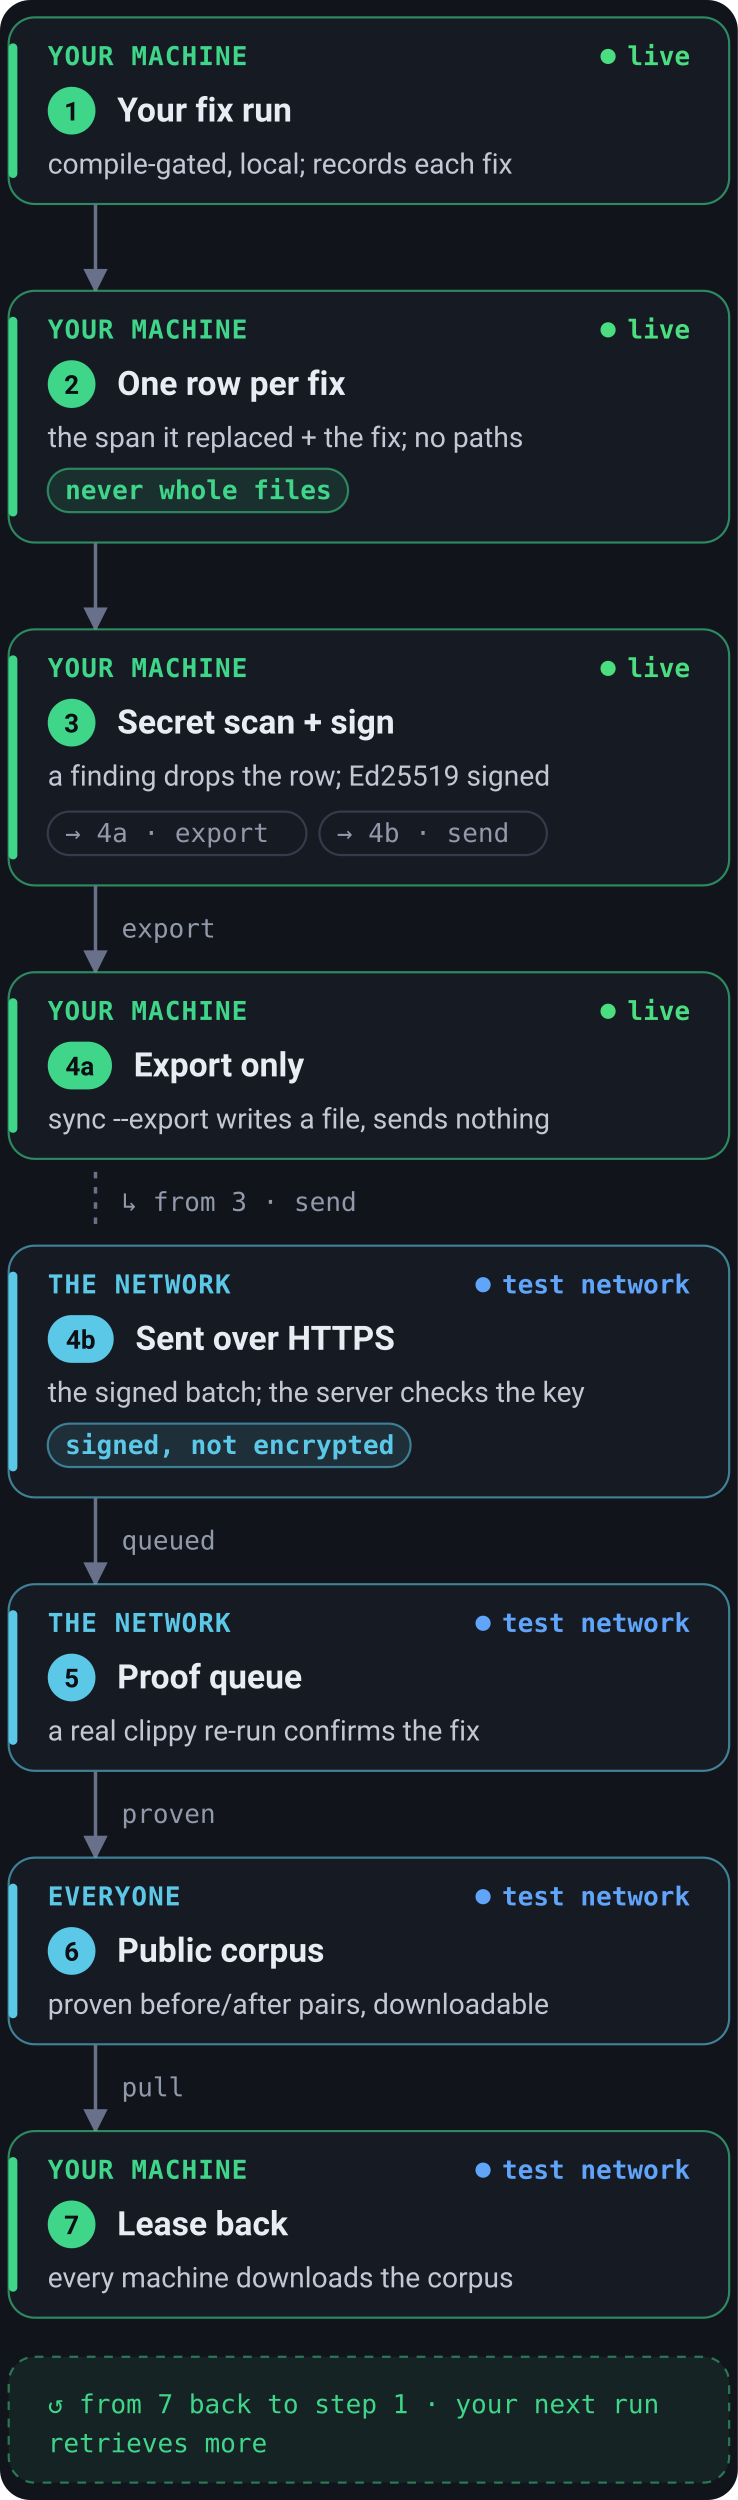
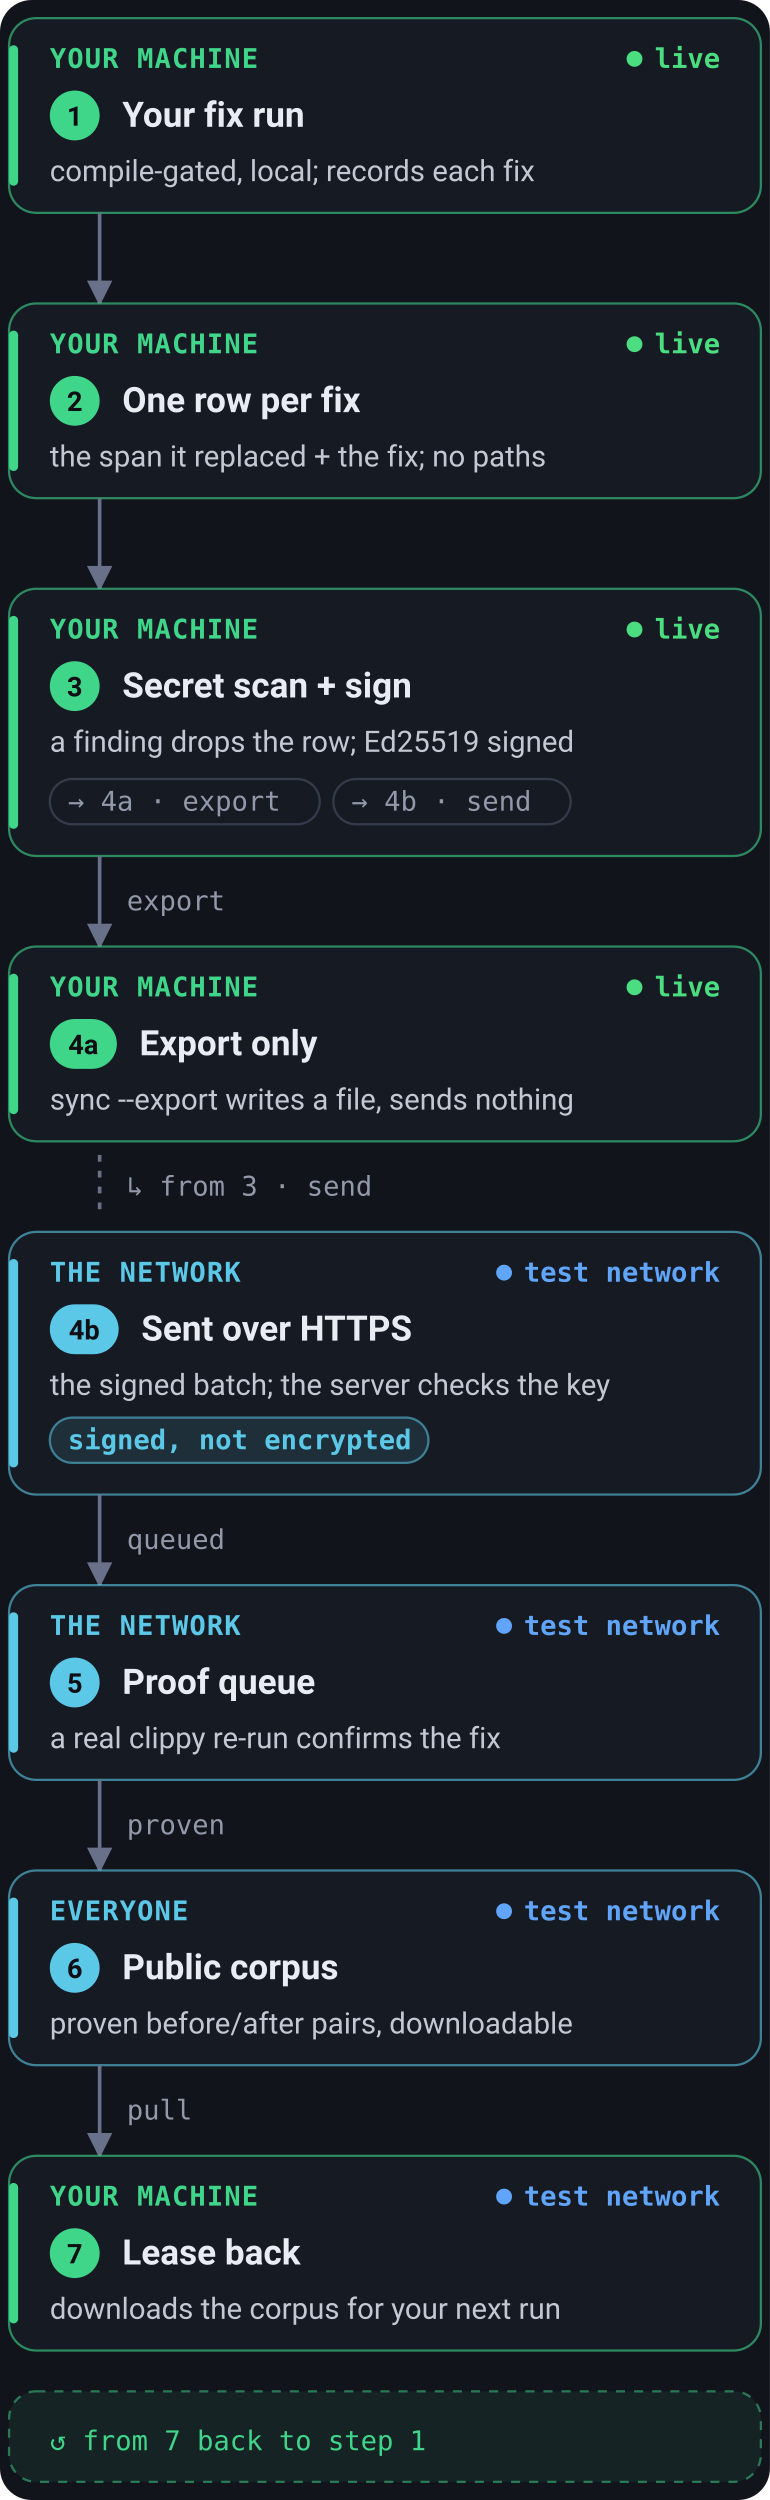
- <svg xmlns="http://www.w3.org/2000/svg" id="mine-data-flow-m" data-gfflow="1" viewBox="0 0 340 1152" width="340" height="1152" role="img" aria-labelledby="mine-data-flow-m-t mine-data-flow-m-d">
+ <svg xmlns="http://www.w3.org/2000/svg" id="mine-data-flow-m" data-gfflow="1" viewBox="0 0 340 1104" width="340" height="1104" role="img" aria-labelledby="mine-data-flow-m-t mine-data-flow-m-d">
  <style>#mine-data-flow-m .k{font:600 12px ui-monospace,SFMono-Regular,Menlo,Consolas,monospace;letter-spacing:.04em}#mine-data-flow-m .t{font:700 15.5px ui-sans-serif,system-ui,-apple-system,"Segoe UI",Roboto,"Helvetica Neue",Arial,sans-serif;fill:#e9ecf2}#mine-data-flow-m .d{font:400 13px ui-sans-serif,system-ui,-apple-system,"Segoe UI",Roboto,"Helvetica Neue",Arial,sans-serif;fill:#c3c8d4}#mine-data-flow-m .n{font:700 12px ui-sans-serif,system-ui,-apple-system,"Segoe UI",Roboto,"Helvetica Neue",Arial,sans-serif;fill:#0d0f14}#mine-data-flow-m .s{font:600 12px ui-monospace,SFMono-Regular,Menlo,Consolas,monospace}#mine-data-flow-m .el{font:500 12px ui-monospace,SFMono-Regular,Menlo,Consolas,monospace;fill:#9299ab}#mine-data-flow-m .e{fill:none;stroke-width:1.6}</style>
  <defs>
    <marker id="mine-data-flow-m-a0" viewBox="0 0 10 10" refX="9" refY="5" markerWidth="7" markerHeight="7" orient="auto-start-reverse">
      <path d="M0,0 L10,5 L0,10 z" fill="#69718a" />
    </marker>
  </defs>
-   <rect width="340" height="1152" rx="14" fill="#11141b" />
+   <rect width="340" height="1104" rx="14" fill="#11141b" />
  <g data-step="run" data-n="1">
    <rect class="gf-cb" x="4" y="8" width="332" height="86" rx="12" fill="#161a23" stroke="#3fd68a" stroke-opacity=".6" />
    <rect x="4" y="20" width="4" height="62" rx="2" fill="#3fd68a" />
    <text x="22" y="30" class="k" fill="#3fd68a">YOUR MACHINE</text>
    <circle cx="280.2" cy="26" r="3.5" fill="#4ade80" />
    <text x="318" y="30" text-anchor="end" class="s" fill="#4ade80">live</text>
    <circle cx="33" cy="51" r="11" fill="#3fd68a" />
    <text x="33" y="55.5" text-anchor="middle" class="n">1</text>
    <text x="54" y="56" class="t">Your fix run</text>
    <text x="22" y="80" class="d">compile-gated, local; records each fix</text>
  </g>
  <g data-edge="run-&gt;rows">
    <path class="e" d="M44,94 V134" stroke="#69718a" marker-end="url(#mine-data-flow-m-a0)" />
  </g>
  <g data-step="rows" data-n="2">
-     <rect class="gf-cb" x="4" y="134" width="332" height="116" rx="12" fill="#161a23" stroke="#3fd68a" stroke-opacity=".6" />
-     <rect x="4" y="146" width="4" height="92" rx="2" fill="#3fd68a" />
+     <rect class="gf-cb" x="4" y="134" width="332" height="86" rx="12" fill="#161a23" stroke="#3fd68a" stroke-opacity=".6" />
+     <rect x="4" y="146" width="4" height="62" rx="2" fill="#3fd68a" />
    <text x="22" y="156" class="k" fill="#3fd68a">YOUR MACHINE</text>
    <circle cx="280.2" cy="152" r="3.5" fill="#4ade80" />
    <text x="318" y="156" text-anchor="end" class="s" fill="#4ade80">live</text>
    <circle cx="33" cy="177" r="11" fill="#3fd68a" />
    <text x="33" y="181.5" text-anchor="middle" class="n">2</text>
    <text x="54" y="182" class="t">One row per fix</text>
    <text x="22" y="206" class="d">the span it replaced + the fix; no paths</text>
-     <rect x="22" y="216" width="138.4" height="20" rx="10" fill="#3fd68a" fill-opacity=".12" stroke="#3fd68a" stroke-opacity=".55" />
-     <text x="30" y="230" class="s" fill="#3fd68a">never whole files</text>
  </g>
  <g data-edge="rows-&gt;scan">
-     <path class="e" d="M44,250 V290" stroke="#69718a" marker-end="url(#mine-data-flow-m-a0)" />
+     <path class="e" d="M44,220 V260" stroke="#69718a" marker-end="url(#mine-data-flow-m-a0)" />
  </g>
  <g data-step="scan" data-n="3">
-     <rect class="gf-cb" x="4" y="290" width="332" height="118" rx="12" fill="#161a23" stroke="#3fd68a" stroke-opacity=".6" />
-     <rect x="4" y="302" width="4" height="94" rx="2" fill="#3fd68a" />
-     <text x="22" y="312" class="k" fill="#3fd68a">YOUR MACHINE</text>
-     <circle cx="280.2" cy="308" r="3.5" fill="#4ade80" />
-     <text x="318" y="312" text-anchor="end" class="s" fill="#4ade80">live</text>
-     <circle cx="33" cy="333" r="11" fill="#3fd68a" />
-     <text x="33" y="337.5" text-anchor="middle" class="n">3</text>
-     <text x="54" y="338" class="t">Secret scan + sign</text>
-     <text x="22" y="362" class="d">a finding drops the row; Ed25519 signed</text>
-     <rect x="22" y="374" width="119.2" height="20" rx="10" fill="none" stroke="#343b4b" />
-     <text x="30" y="388" class="el">→ 4a · export</text>
-     <rect x="147.2" y="374" width="104.8" height="20" rx="10" fill="none" stroke="#343b4b" />
-     <text x="155.2" y="388" class="el">→ 4b · send</text>
+     <rect class="gf-cb" x="4" y="260" width="332" height="118" rx="12" fill="#161a23" stroke="#3fd68a" stroke-opacity=".6" />
+     <rect x="4" y="272" width="4" height="94" rx="2" fill="#3fd68a" />
+     <text x="22" y="282" class="k" fill="#3fd68a">YOUR MACHINE</text>
+     <circle cx="280.2" cy="278" r="3.5" fill="#4ade80" />
+     <text x="318" y="282" text-anchor="end" class="s" fill="#4ade80">live</text>
+     <circle cx="33" cy="303" r="11" fill="#3fd68a" />
+     <text x="33" y="307.5" text-anchor="middle" class="n">3</text>
+     <text x="54" y="308" class="t">Secret scan + sign</text>
+     <text x="22" y="332" class="d">a finding drops the row; Ed25519 signed</text>
+     <rect x="22" y="344" width="119.2" height="20" rx="10" fill="none" stroke="#343b4b" />
+     <text x="30" y="358" class="el">→ 4a · export</text>
+     <rect x="147.2" y="344" width="104.8" height="20" rx="10" fill="none" stroke="#343b4b" />
+     <text x="155.2" y="358" class="el">→ 4b · send</text>
  </g>
  <g data-edge="scan-&gt;export">
-     <path class="e" d="M44,408 V448" stroke="#69718a" marker-end="url(#mine-data-flow-m-a0)" />
-     <text class="el" x="56" y="432">export</text>
+     <path class="e" d="M44,378 V418" stroke="#69718a" marker-end="url(#mine-data-flow-m-a0)" />
+     <text class="el" x="56" y="402">export</text>
  </g>
  <g data-step="export" data-n="4a">
-     <rect class="gf-cb" x="4" y="448" width="332" height="86" rx="12" fill="#161a23" stroke="#3fd68a" stroke-opacity=".6" />
-     <rect x="4" y="460" width="4" height="62" rx="2" fill="#3fd68a" />
-     <text x="22" y="470" class="k" fill="#3fd68a">YOUR MACHINE</text>
-     <circle cx="280.2" cy="466" r="3.5" fill="#4ade80" />
-     <text x="318" y="470" text-anchor="end" class="s" fill="#4ade80">live</text>
-     <rect x="22" y="480" width="29.6" height="22" rx="11" fill="#3fd68a" />
-     <text x="36.8" y="495.5" text-anchor="middle" class="n">4a</text>
-     <text x="61.6" y="496" class="t">Export only</text>
-     <text x="22" y="520" class="d">sync --export writes a file, sends nothing</text>
+     <rect class="gf-cb" x="4" y="418" width="332" height="86" rx="12" fill="#161a23" stroke="#3fd68a" stroke-opacity=".6" />
+     <rect x="4" y="430" width="4" height="62" rx="2" fill="#3fd68a" />
+     <text x="22" y="440" class="k" fill="#3fd68a">YOUR MACHINE</text>
+     <circle cx="280.2" cy="436" r="3.5" fill="#4ade80" />
+     <text x="318" y="440" text-anchor="end" class="s" fill="#4ade80">live</text>
+     <rect x="22" y="450" width="29.6" height="22" rx="11" fill="#3fd68a" />
+     <text x="36.8" y="465.5" text-anchor="middle" class="n">4a</text>
+     <text x="61.6" y="466" class="t">Export only</text>
+     <text x="22" y="490" class="d">sync --export writes a file, sends nothing</text>
  </g>
  <g data-edge="scan-&gt;post">
-     <path class="e" d="M44,540 V568" stroke="#69718a" stroke-dasharray="3 4" />
-     <text class="el" x="56" y="558">↳ from 3 · send</text>
+     <path class="e" d="M44,510 V538" stroke="#69718a" stroke-dasharray="3 4" />
+     <text class="el" x="56" y="528">↳ from 3 · send</text>
  </g>
  <g data-step="post" data-n="4b">
-     <rect class="gf-cb" x="4" y="574" width="332" height="116" rx="12" fill="#161a23" stroke="#5cc8e8" stroke-opacity=".6" />
-     <rect x="4" y="586" width="4" height="92" rx="2" fill="#5cc8e8" />
-     <text x="22" y="596" class="k" fill="#5cc8e8">THE NETWORK</text>
-     <circle cx="222.6" cy="592" r="3.5" fill="#60a5fa" />
-     <text x="318" y="596" text-anchor="end" class="s" fill="#60a5fa">test network</text>
-     <rect x="22" y="606" width="30.4" height="22" rx="11" fill="#5cc8e8" />
-     <text x="37.2" y="621.5" text-anchor="middle" class="n">4b</text>
-     <text x="62.4" y="622" class="t">Sent over HTTPS</text>
-     <text x="22" y="646" class="d">the signed batch; the server checks the key</text>
-     <rect x="22" y="656" width="167.2" height="20" rx="10" fill="#5cc8e8" fill-opacity=".12" stroke="#5cc8e8" stroke-opacity=".55" />
-     <text x="30" y="670" class="s" fill="#5cc8e8">signed, not encrypted</text>
+     <rect class="gf-cb" x="4" y="544" width="332" height="116" rx="12" fill="#161a23" stroke="#5cc8e8" stroke-opacity=".6" />
+     <rect x="4" y="556" width="4" height="92" rx="2" fill="#5cc8e8" />
+     <text x="22" y="566" class="k" fill="#5cc8e8">THE NETWORK</text>
+     <circle cx="222.6" cy="562" r="3.5" fill="#60a5fa" />
+     <text x="318" y="566" text-anchor="end" class="s" fill="#60a5fa">test network</text>
+     <rect x="22" y="576" width="30.4" height="22" rx="11" fill="#5cc8e8" />
+     <text x="37.2" y="591.5" text-anchor="middle" class="n">4b</text>
+     <text x="62.4" y="592" class="t">Sent over HTTPS</text>
+     <text x="22" y="616" class="d">the signed batch; the server checks the key</text>
+     <rect x="22" y="626" width="167.2" height="20" rx="10" fill="#5cc8e8" fill-opacity=".12" stroke="#5cc8e8" stroke-opacity=".55" />
+     <text x="30" y="640" class="s" fill="#5cc8e8">signed, not encrypted</text>
  </g>
  <g data-edge="post-&gt;proof">
-     <path class="e" d="M44,690 V730" stroke="#69718a" marker-end="url(#mine-data-flow-m-a0)" />
-     <text class="el" x="56" y="714">queued</text>
+     <path class="e" d="M44,660 V700" stroke="#69718a" marker-end="url(#mine-data-flow-m-a0)" />
+     <text class="el" x="56" y="684">queued</text>
  </g>
  <g data-step="proof" data-n="5">
-     <rect class="gf-cb" x="4" y="730" width="332" height="86" rx="12" fill="#161a23" stroke="#5cc8e8" stroke-opacity=".6" />
-     <rect x="4" y="742" width="4" height="62" rx="2" fill="#5cc8e8" />
-     <text x="22" y="752" class="k" fill="#5cc8e8">THE NETWORK</text>
-     <circle cx="222.6" cy="748" r="3.5" fill="#60a5fa" />
-     <text x="318" y="752" text-anchor="end" class="s" fill="#60a5fa">test network</text>
-     <circle cx="33" cy="773" r="11" fill="#5cc8e8" />
-     <text x="33" y="777.5" text-anchor="middle" class="n">5</text>
-     <text x="54" y="778" class="t">Proof queue</text>
-     <text x="22" y="802" class="d">a real clippy re-run confirms the fix</text>
+     <rect class="gf-cb" x="4" y="700" width="332" height="86" rx="12" fill="#161a23" stroke="#5cc8e8" stroke-opacity=".6" />
+     <rect x="4" y="712" width="4" height="62" rx="2" fill="#5cc8e8" />
+     <text x="22" y="722" class="k" fill="#5cc8e8">THE NETWORK</text>
+     <circle cx="222.6" cy="718" r="3.5" fill="#60a5fa" />
+     <text x="318" y="722" text-anchor="end" class="s" fill="#60a5fa">test network</text>
+     <circle cx="33" cy="743" r="11" fill="#5cc8e8" />
+     <text x="33" y="747.5" text-anchor="middle" class="n">5</text>
+     <text x="54" y="748" class="t">Proof queue</text>
+     <text x="22" y="772" class="d">a real clippy re-run confirms the fix</text>
  </g>
  <g data-edge="proof-&gt;pub">
-     <path class="e" d="M44,816 V856" stroke="#69718a" marker-end="url(#mine-data-flow-m-a0)" />
-     <text class="el" x="56" y="840">proven</text>
+     <path class="e" d="M44,786 V826" stroke="#69718a" marker-end="url(#mine-data-flow-m-a0)" />
+     <text class="el" x="56" y="810">proven</text>
  </g>
  <g data-step="pub" data-n="6">
-     <rect class="gf-cb" x="4" y="856" width="332" height="86" rx="12" fill="#161a23" stroke="#5cc8e8" stroke-opacity=".6" />
-     <rect x="4" y="868" width="4" height="62" rx="2" fill="#5cc8e8" />
-     <text x="22" y="878" class="k" fill="#5cc8e8">EVERYONE</text>
-     <circle cx="222.6" cy="874" r="3.5" fill="#60a5fa" />
-     <text x="318" y="878" text-anchor="end" class="s" fill="#60a5fa">test network</text>
-     <circle cx="33" cy="899" r="11" fill="#5cc8e8" />
-     <text x="33" y="903.5" text-anchor="middle" class="n">6</text>
-     <text x="54" y="904" class="t">Public corpus</text>
-     <text x="22" y="928" class="d">proven before/after pairs, downloadable</text>
+     <rect class="gf-cb" x="4" y="826" width="332" height="86" rx="12" fill="#161a23" stroke="#5cc8e8" stroke-opacity=".6" />
+     <rect x="4" y="838" width="4" height="62" rx="2" fill="#5cc8e8" />
+     <text x="22" y="848" class="k" fill="#5cc8e8">EVERYONE</text>
+     <circle cx="222.6" cy="844" r="3.5" fill="#60a5fa" />
+     <text x="318" y="848" text-anchor="end" class="s" fill="#60a5fa">test network</text>
+     <circle cx="33" cy="869" r="11" fill="#5cc8e8" />
+     <text x="33" y="873.5" text-anchor="middle" class="n">6</text>
+     <text x="54" y="874" class="t">Public corpus</text>
+     <text x="22" y="898" class="d">proven before/after pairs, downloadable</text>
  </g>
  <g data-edge="pub-&gt;lease">
-     <path class="e" d="M44,942 V982" stroke="#69718a" marker-end="url(#mine-data-flow-m-a0)" />
-     <text class="el" x="56" y="966">pull</text>
+     <path class="e" d="M44,912 V952" stroke="#69718a" marker-end="url(#mine-data-flow-m-a0)" />
+     <text class="el" x="56" y="936">pull</text>
  </g>
  <g data-step="lease" data-n="7">
-     <rect class="gf-cb" x="4" y="982" width="332" height="86" rx="12" fill="#161a23" stroke="#3fd68a" stroke-opacity=".6" />
-     <rect x="4" y="994" width="4" height="62" rx="2" fill="#3fd68a" />
-     <text x="22" y="1004" class="k" fill="#3fd68a">YOUR MACHINE</text>
-     <circle cx="222.6" cy="1000" r="3.5" fill="#60a5fa" />
-     <text x="318" y="1004" text-anchor="end" class="s" fill="#60a5fa">test network</text>
-     <circle cx="33" cy="1025" r="11" fill="#3fd68a" />
-     <text x="33" y="1029.5" text-anchor="middle" class="n">7</text>
-     <text x="54" y="1030" class="t">Lease back</text>
-     <text x="22" y="1054" class="d">every machine downloads the corpus</text>
+     <rect class="gf-cb" x="4" y="952" width="332" height="86" rx="12" fill="#161a23" stroke="#3fd68a" stroke-opacity=".6" />
+     <rect x="4" y="964" width="4" height="62" rx="2" fill="#3fd68a" />
+     <text x="22" y="974" class="k" fill="#3fd68a">YOUR MACHINE</text>
+     <circle cx="222.6" cy="970" r="3.5" fill="#60a5fa" />
+     <text x="318" y="974" text-anchor="end" class="s" fill="#60a5fa">test network</text>
+     <circle cx="33" cy="995" r="11" fill="#3fd68a" />
+     <text x="33" y="999.5" text-anchor="middle" class="n">7</text>
+     <text x="54" y="1000" class="t">Lease back</text>
+     <text x="22" y="1024" class="d">downloads the corpus for your next run</text>
  </g>
  <g data-edge="lease-&gt;run">
-     <rect x="4" y="1086" width="332" height="58" rx="12" fill="#3fd68a" fill-opacity=".08" stroke="#3fd68a" stroke-opacity=".5" stroke-dasharray="4 4" />
-     <text x="22" y="1112" class="el" style="fill:#3fd68a">↺ from 7 back to step 1 · your next run</text>
-     <text x="22" y="1130" class="el" style="fill:#3fd68a">retrieves more</text>
+     <rect x="4" y="1056" width="332" height="40" rx="12" fill="#3fd68a" fill-opacity=".08" stroke="#3fd68a" stroke-opacity=".5" stroke-dasharray="4 4" />
+     <text x="22" y="1082" class="el" style="fill:#3fd68a">↺ from 7 back to step 1</text>
  </g>
</svg>
